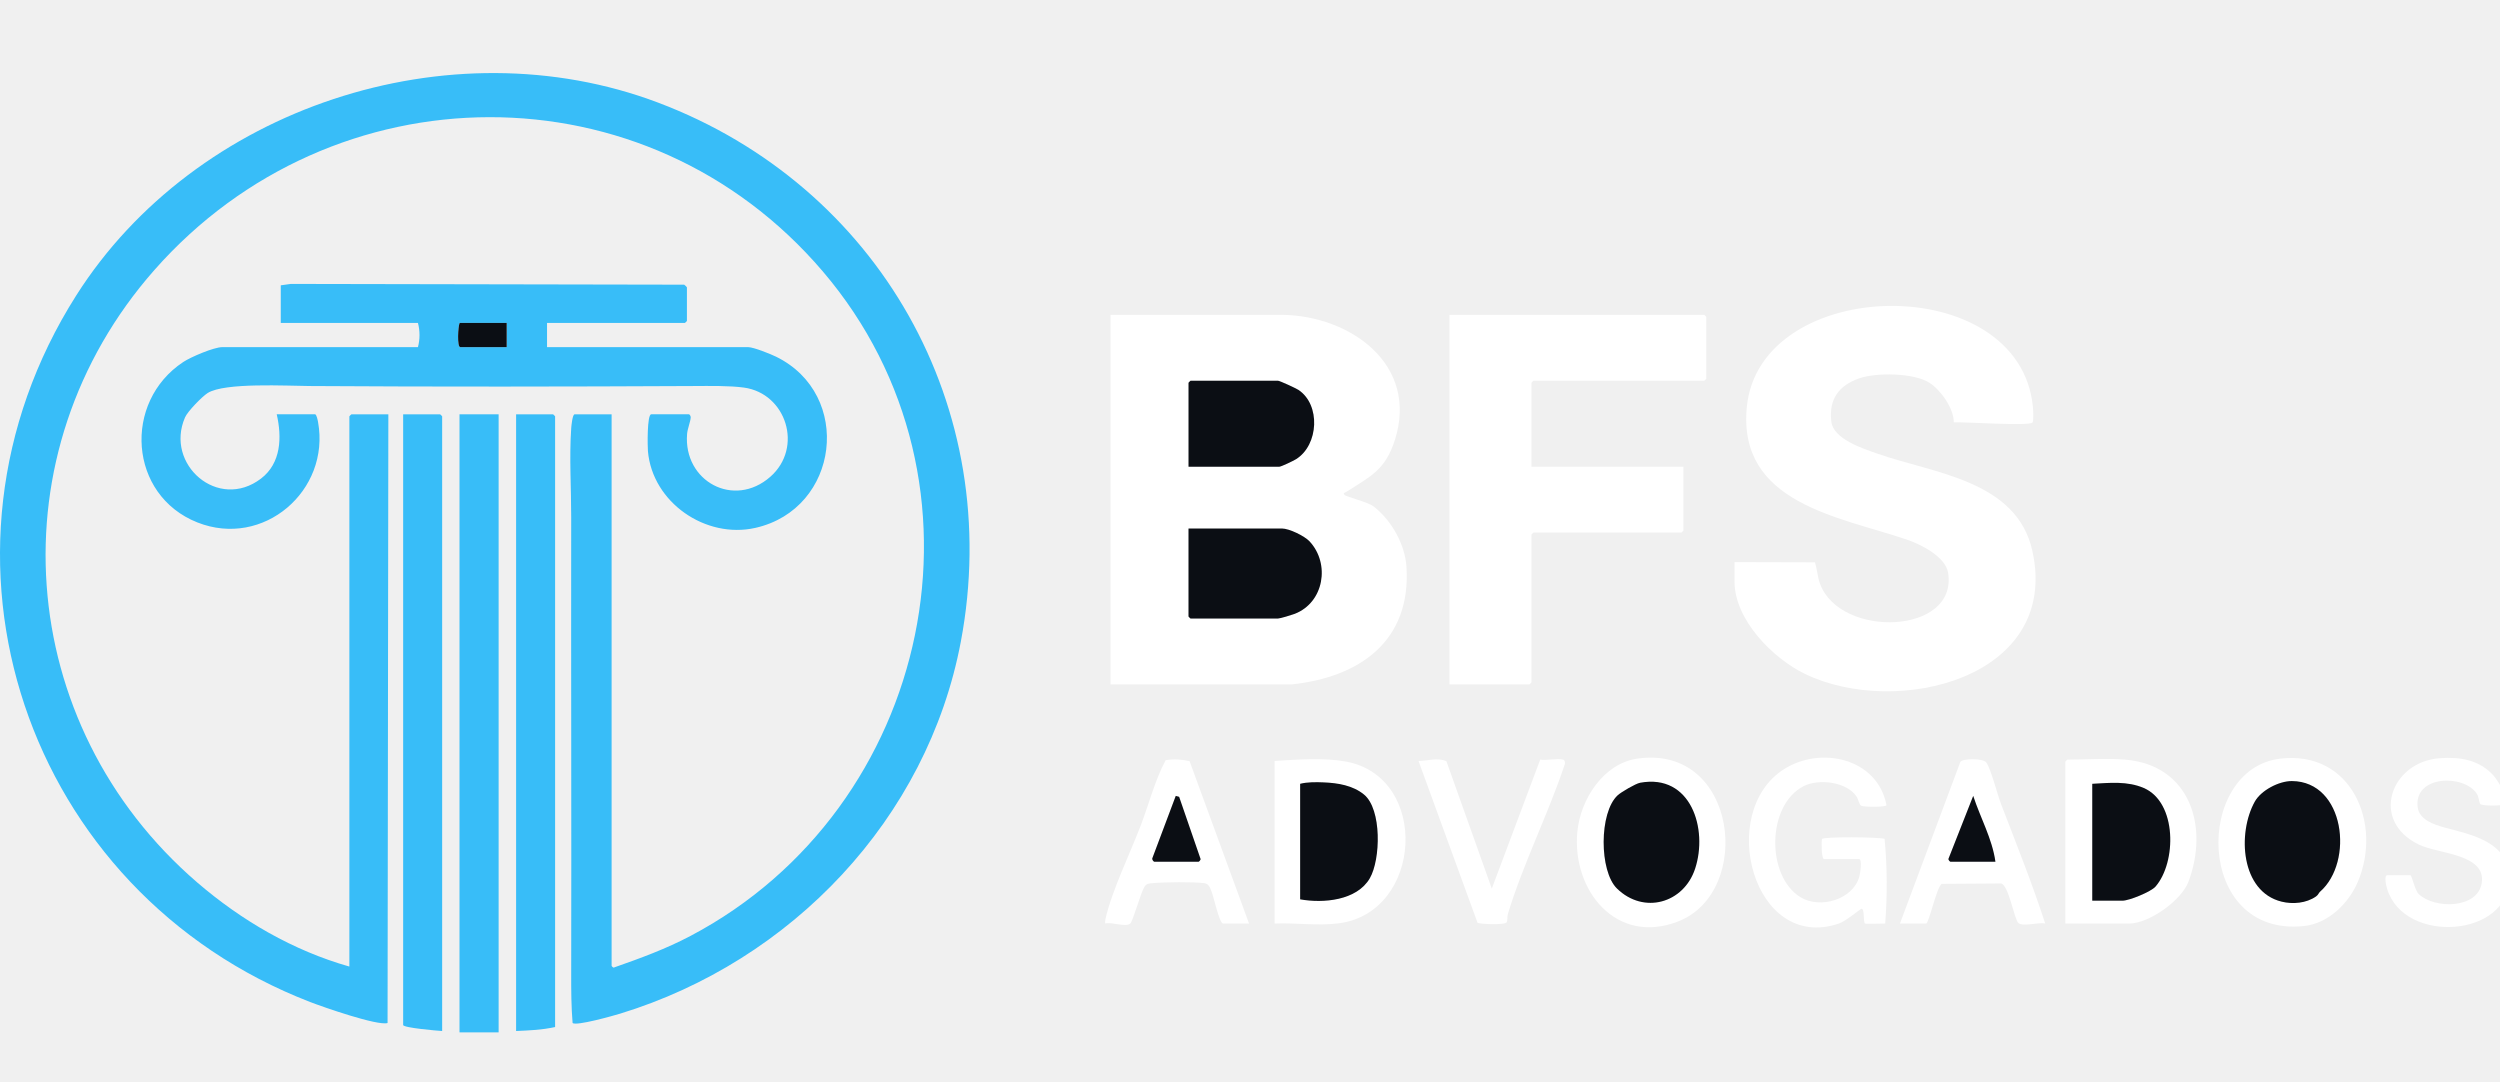
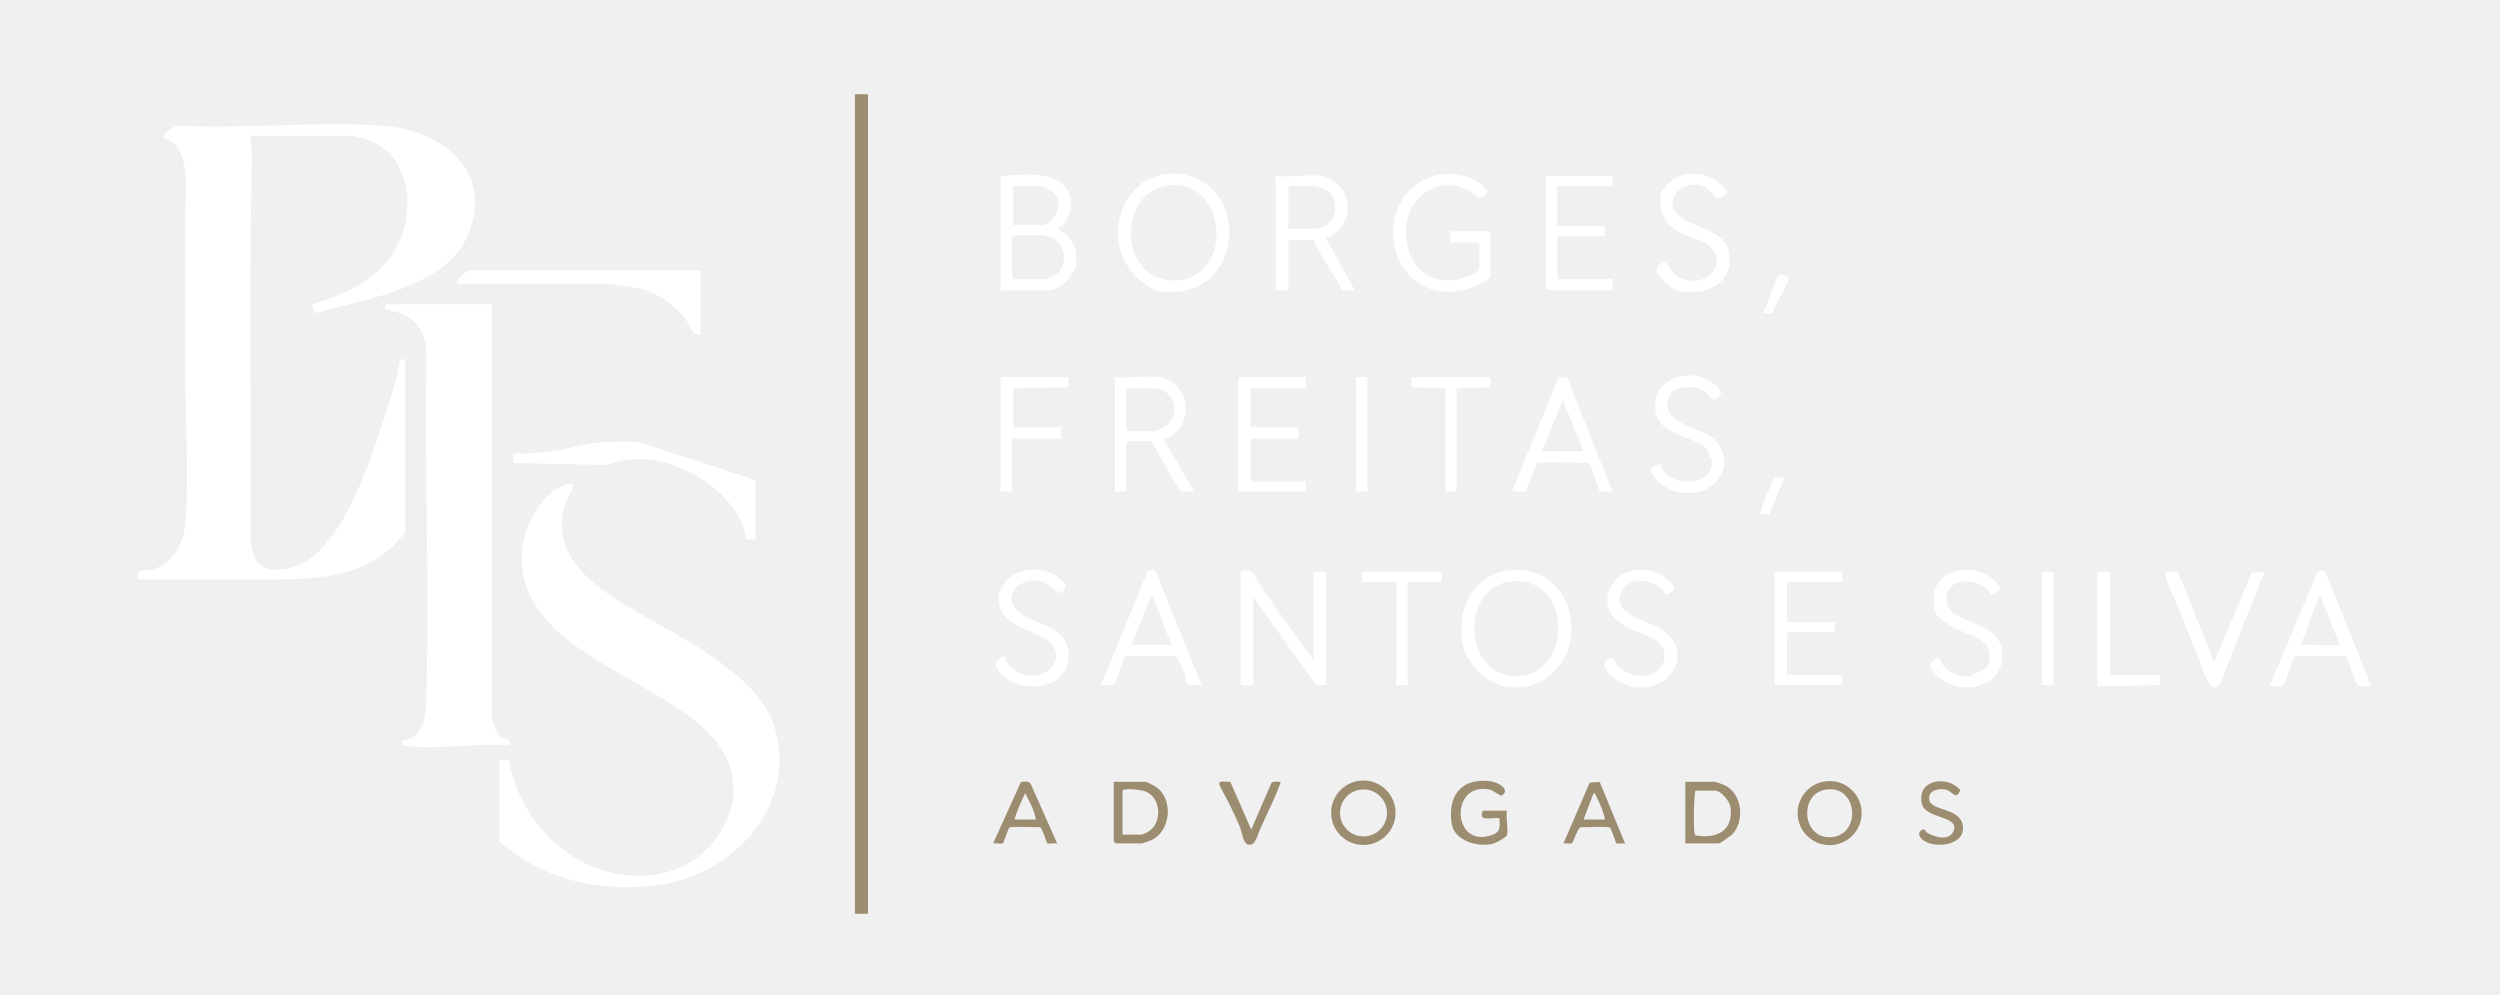
- <svg xmlns="http://www.w3.org/2000/svg" viewBox="0 180 1850 800" fill="none">
+ <svg xmlns="http://www.w3.org/2000/svg" id="Camada_1" data-name="Camada 1" viewBox="0 0 1989 791">
  <defs>
    <style>
-       .cls-1 { fill: #FFFFFF; }
-       .cls-2 { fill: #38BDF8; }
-       .cls-3 { fill: #0B0E14; }
+       .cls-1 {
+         fill: #9c8d70;
+       }
+ 
+       .cls-2 {
+         fill: #ffffff;
+       }
    </style>
  </defs>
+   <rect class="cls-1" x="680.16" y="74.98" width="10.43" height="652.03" />
  <g>
    <g>
-       <g>
-         <path class="cls-1" d="M821.79,413.02l126.93-.04c50.36.61,101.23,36.6,83.53,92.48-7.16,22.6-18.23,27.06-36.01,38.56-.77.5-2.78.68-1.28,2.21,1.58,1.62,17.2,5.16,21.63,8.62,13.08,10.23,23.11,27.89,24.19,44.54,3.59,54.96-34.64,81.8-85.09,87.09l-133.89-.04v-273.42ZM879.51,525.37h67.17c1.42,0,10.5-4.4,12.36-5.55,16.83-10.43,18.38-40.36,1.77-51.32-1.78-1.18-13.83-6.76-15.12-6.76h-64.69c-.11,0-1.49,1.39-1.49,1.49v62.14ZM879.51,571.1v65.12c0,.11,1.39,1.49,1.49,1.49h64.69c1.58,0,10.35-2.69,12.43-3.49,21.66-8.37,26.39-37.09,10.93-53.65-3.72-3.98-15.1-9.48-20.37-9.48h-69.16Z" />
-         <path class="cls-1" d="M1283.55,595.96l59.54.16c1.63,5.22,1.77,10.52,3.67,15.73,14.88,40.9,102.54,37.81,94.79-8.2-1.98-11.75-20.18-20.85-30.39-24.32-49.9-16.96-125.4-26.72-118.52-98.09,9.42-97.76,202.05-101.88,211.73,0,.21,2.22.62,10.03-.31,11.38-2.02,2.91-51.04-.52-58.24-.11-.01-10.31-9.64-23.87-18-29.24-11.54-7.4-39.28-7.73-51.98-3.3-15.36,5.36-22.65,15.69-20.65,32.11,1.57,12.86,23.3,19.83,34.07,23.62,41.69,14.68,103.29,19.6,114.76,72.26,20.54,94.24-100.95,123.43-168.41,90.7-23.73-11.51-52.06-40.02-52.06-68.29v-14.42Z" />
-         <path class="cls-1" d="M1133.28,525.37h112.45v47.23c0,.11-1.39,1.49-1.49,1.49h-109.47c-.11,0-1.49,1.39-1.49,1.49v109.37c0,.11-1.39,1.49-1.49,1.49h-59.21v-273.42h188.59c.11,0,1.49,1.39,1.49,1.49v45.74c0,.11-1.39,1.49-1.49,1.49h-126.39c-.11,0-1.49,1.39-1.49,1.49v62.14Z" />
-       </g>
-       <path class="cls-3" d="M879.51,571.1h69.16c5.27,0,16.65,5.49,20.37,9.48,15.46,16.56,10.73,45.27-10.93,53.65-2.07.8-10.85,3.49-12.43,3.49h-64.69c-.11,0-1.49-1.39-1.49-1.49v-65.12Z" />
-       <path class="cls-3" d="M879.51,525.37v-62.14c0-.11,1.39-1.49,1.49-1.49h64.69c1.29,0,13.34,5.59,15.12,6.76,16.61,10.96,15.06,40.89-1.77,51.32-1.86,1.15-10.94,5.55-12.36,5.55h-67.17Z" />
-       <g>
-         <path class="cls-2" d="M287.38,486.59l-.58,450.45c-7.39,2.24-47.81-11.89-57.13-15.49C18.98,840.26-65.84,591.19,56.46,398.56c88.1-138.77,275.92-200.99,430.47-142.65,163,61.53,256.77,225.66,224.09,398.9-24.76,131.24-125.48,236.48-251.95,275.24-4.82,1.48-32.86,9.43-35.35,6.95-1-12.11-1.06-24.16-1.03-36.34.23-112.27-.17-225.1,0-338.05.03-21.29-1.47-44.19,0-65.62.13-1.83.91-10.39,2.53-10.39h27.37v408.14c0,.14,1.4,1.91,2.06,1.1,19.49-6.84,38.06-13.62,56.35-23.27,178.97-94.4,231.26-335.49,97.8-491.82-130.64-153.03-362.45-150.75-494.52-.97-119.06,135.01-104.2,336.35,31.78,453.34,32.62,28.06,70.88,50.33,112.47,62.13v-407.15c0-.11,1.39-1.49,1.49-1.49h27.37Z" />
-         <g>
-           <path class="cls-2" d="M404.81,418.98v17.9h148.78c4.01,0,16.65,5.08,20.76,7.1,57.06,28.06,46.89,112.52-15.27,126.63-36.86,8.37-76.27-18.75-79.61-56.7-.29-3.29-.73-27.33,2.47-27.33h27.86c.63,0,1.36,1.43,1.33,2.27-.13,2.98-2.38,8.49-2.69,12.28-2.82,34.91,34.58,55.41,61.58,31.7,24.63-21.62,11.83-61.73-19.52-66.02-10.76-1.47-25.67-1.2-36.67-1.15-94.74.48-190.05.62-284.63,0-16.7-.11-63.01-2.73-75.51,5.17-4.21,2.66-14.81,13.55-16.77,18.04-15.16,34.78,24.55,69.48,56.25,45.26,14.92-11.4,15.5-30.57,11.61-47.55h28.36c1.14,0,2.01,4.58,2.22,5.74,9.15,50.8-40.47,93.61-89.28,74.29-50.95-20.17-55.3-89.16-10.43-118.76,5.49-3.62,22.63-10.97,28.83-10.97h144.8c1.53-5.74,1.55-12.1,0-17.9h-101.51v-27.84l7.42-1.04,291.12.56c.47.22,2.01,1.8,2.01,1.97v24.86c0,.11-1.39,1.49-1.49,1.49h-102.01ZM374.96,418.98h-34.83c-1.16,2.37-2.04,17.9.5,17.9h34.33v-17.9Z" />
-           <path class="cls-2" d="M410.78,939.97c-9.41,2.19-19.21,2.53-28.86,2.98v-456.36h27.37c.11,0,1.49,1.39,1.49,1.49v451.89Z" />
-           <path class="cls-2" d="M327.19,942.95c-3.53-.21-28.86-2.34-28.86-4.47v-451.89h27.37c.11,0,1.49,1.39,1.49,1.49v454.87Z" />
-           <rect class="cls-2" x="340.03" y="486.59" width="28.95" height="457.36" />
-           <path class="cls-3" d="M374.96,418.98v17.9h-34.33c-2.54,0-1.66-15.53-.5-17.9h34.83Z" />
-         </g>
-       </g>
+       <path class="cls-2" d="M322.34,423.5c-.41,1.42-11.04,12.4-12.98,14.01-25.6,21.3-57,23.13-88.43,23.44-37.16.36-74.34-.18-111.49.05.22-1.26-.34-5.65.01-6,.53-.52,11.39-1.61,14.67-2.82,13.92-5.13,22.02-20.47,23.28-34.7,3.34-37.44-.12-84.45-.03-123.02.1-40.29.06-81.38,0-122.01-.03-16.59,4.37-49.73-11.41-60.49-1.99-1.35-6.64-.7-5.46-4.38.2-.62,8.7-7.88,10.36-7.63,53.33,2.75,110.03-3.49,162.96.06,46.31,3.11,89.48,35.14,68.96,85.97-17.5,43.35-81.64,51.37-120.93,63.06-2.99-.23-2.77-4.63-3.48-7.01,27.69-8.01,55.18-20.89,68.49-48,14.07-28.65,8.83-71.82-24.99-83.06-2.29-.76-10.18-2.97-12.02-2.97h-78.96c-3.2,0-.38,9.7-.42,11.5-2.25,102.5-.54,205.38-1.12,308.04,1.31,18.36,6.6,27.55,26.42,25.35,38.82-4.31,61.31-66.82,72.59-98.38,6.67-18.65,12.8-37.95,17.9-57.09.56-2.1,1.71-10.97,2.14-11.36s2.9.12,3.93-.06v137.5Z" />
+       <path class="cls-2" d="M391.31,242v328.5c0,3.32,3.43,11.52,5.66,14.23,3.56,4.33,9.69,2.3,8.34,8.26-25.83-1.72-52.88,2.73-78.5,1.05-1.18-.08-6.24-.66-6.51-1.6-1.4-4.71,3.91-3.56,7.4-5.59,12.26-7.15,11.37-25.26,11.65-37.34,2.09-89.47-1.6-180.2.03-270.05-1.31-14.05-6.7-24.41-20.05-29.94-2.66-1.1-12.54-3.02-12.97-3.53-.6-.71.49-3.99,1.5-3.99h83.46Z" />
    </g>
+     <path class="cls-2" d="M397.3,605c1.49.26,7.62-.38,7.99,0,.17.18.11,3.65.46,5.04,5.78,23.39,17.25,43.7,35.01,59.98,41.95,38.46,113.55,38.42,137.95-19.03,4.2-9.89,5.46-16.95,4.54-28.53-6.25-78.93-176.28-88.68-167.82-184.84,1.68-19.06,15.21-46.41,34.83-52.15,11.43-3.35,2.27,8.03.81,11.81-12.33,31.8,4.83,55.1,29.48,72.94,41.01,29.69,122.47,58.78,136.58,111.35,16.22,60.45-34.13,113.74-91.54,122.27-45.5,6.76-93.67-3.26-128.28-34.34v-64.5Z" />
+     <path class="cls-2" d="M601.2,382v47c-1.47-.24-7.69.34-8,0-.18-.19.17-3.81-.23-5.27-10.78-39.14-70.35-70.94-109.18-53.7l-75.51-1.61v-7.43c10.47.2,20.99-.78,31.37-2.13,11.98-1.56,25.49-5.84,37.13-6.85,3.71-.32,31.34-1.19,32.47-.02" />
+     <path class="cls-2" d="M557.22,215v51c-6.83,1.56-8.21-7.23-11.56-11.93-6.46-9.04-22.5-21.02-33.35-23.63-8.84-2.12-17.74-3.21-27.51-4.48l-121.48.04c-2.06-2,8.63-10.99,9.49-10.99h184.41Z" />
+   </g>
+   <path class="cls-1" d="M886.06,622h25.49c.61,0,5.72,2.57,6.8,3.19,15.71,9.12,13.88,36.45-3.06,43.55-.94.39-6.38,2.26-6.74,2.26h-20.99c-.11,0-1.5-1.39-1.5-1.5v-47.5ZM893.05,664h15.49c.41,0,4.67-2.03,5.45-2.54,10.93-7.11,10.11-27.71-3.74-32.17-2.71-.87-17.21-2.83-17.21.22v34.5Z" />
+   <path class="cls-1" d="M1340.82,671v-49h23.49c.7,0,7.79,2.54,8.85,3.15,12.84,7.44,14.93,27.12,5.49,38.2-1.35,1.59-9.98,7.65-11.34,7.65h-26.49ZM1348.82,629c-1.16,4.71-1.95,34.25-.06,35.56,16.59,3.04,30.38-3.2,28.07-22.09-.62-5.04-7.47-13.47-12.51-13.47h-15.49Z" />
+   <path class="cls-1" d="M1110.3,646.61c0,14.16-11.47,25.64-25.62,25.64s-25.62-11.48-25.62-25.64,11.47-25.64,25.62-25.64,25.62,11.48,25.62,25.64ZM1103.49,646.76c0-10.33-8.37-18.7-18.69-18.7s-18.69,8.37-18.69,18.7,8.37,18.7,18.69,18.7,18.69-8.37,18.69-18.7Z" />
+   <path class="cls-1" d="M1481.13,646.89c0,14.08-11.41,25.49-25.48,25.49s-25.48-11.41-25.48-25.49,11.41-25.49,25.48-25.49,25.48,11.41,25.48,25.49ZM1452.51,628.23c-21.94,3.47-18.76,40.79,5.67,37.68,22.88-2.91,19.74-41.7-5.67-37.68Z" />
+   <path class="cls-1" d="M1198.9,664.5c-.51,1.76-9.03,6.28-11.18,6.81-11.77,2.93-30.61-2.28-32.74-15.88-1.99-12.76.56-26.92,13.64-32.23,7.81-3.17,22.03-3.16,27.83,3.74,2.13,2.54.13,5.55-2.19,5.94-1.04.18-6.59-4.16-9.08-4.67-31-6.37-30.11,43.81-1.46,37.09,9.2-2.16,10.08-5.09,9.18-14.32-2.96-.54-10.97.98-13.05-.45-1.96-1.35-.75-5.55.55-5.55h18.49c-.94,5.1,1.28,15.14,0,19.5Z" />
+   <path class="cls-1" d="M841.07,670.99c-1.89-.38-6.63.66-7.85-.13-.59-.38-3.75-11.48-5.8-12.9-3.72.64-23.18-1-24.42.66-1.43,1.91-4.47,11.89-5.03,12.25-1.22.78-5.97-.25-7.86.13l22.15-48.82c2.54-.33,6.19-1.02,7.73,1.43l21.08,47.39ZM824.09,652c-.96-7.34-5.22-14.32-8.5-20.98-3.08,6.82-6.48,13.89-8.5,20.98h16.99Z" />
+   <path class="cls-1" d="M1272.75,622.12l20.1,48.88c-1.55-.3-6.13.55-6.88-.11-.5-.44-3.53-10.3-5-12.27-1.15-1.53-19.88-.27-23.43-.46-2.65,1.06-5.77,12.02-6.81,12.68-1.26.78-5.06-.17-6.83.16l20.88-48.38,7.99-.5ZM1276.86,652c-.91-5.93-4.15-13.07-6.96-18.53-.48-.93-.6-2.38-2.02-2.47l-8.01,21h16.99Z" />
+   <path class="cls-1" d="M978.89,622.12l16.6,37.89,15.99-37.02c1.99-1.78,5-.82,7.51-.98-3.32,9.98-8.16,19.43-12.49,28.99-1.41,3.1-2.53,5.77-4.05,8.94-2.05,4.28-3.47,13.65-9.72,11.93-3.71-1.02-4.8-10.43-6.22-13.85-4.07-9.84-9.52-20.77-14.47-29.73-4.69-8.48-.34-6.28,6.87-6.16Z" />
+   <path class="cls-1" d="M1531.55,660.22c.11.05.36,1.44,1.41,2.1,5.34,3.38,16.7,6.99,20.64.07,7.63-13.39-21.33-10.72-24.39-22.36-5.22-19.84,20.11-23.78,30.44-11.39-3.76,8.65-6.22.72-11.65-.41-5.66-1.18-14.25.47-13.09,8.05,1.45,9.47,26.31,5.88,26.85,22.25s-29.65,17.22-34.56,6.44c-1.35-2.97,1.85-5.95,4.35-4.76Z" />
+   <path class="cls-2" d="M1422.79,219c.04,1.42.16,2.85-.25,4.25-1.51,5.09-8.3,16.33-10.96,22.08-.47,1.01-.67,3.36-.9,3.56-.77.68-6.21-.22-7.88.11,1.81-3.64,10.78-28.98,12.15-29.83s5.87.2,7.84-.17Z" />
+   <path class="cls-2" d="M1419.78,380.01l-12.1,28.88-6.89.11c-.22-1.41.13-2.66.49-4.01.64-2.41,9.07-23.09,9.97-24.02,1.81-1.86,6.01-.7,8.52-.96Z" />
+   <g>
+     <path class="cls-2" d="M908.67,224.38c-39.03-31.02-14.25-95.55,34.61-85.14,48.63,10.36,45.98,88.64-6.72,92.8-12.53.99-18.41-.12-27.89-7.66ZM931.85,147.27c-44.78,2.65-42.55,80.06,5.67,75.72,43.06-3.87,39.42-78.39-5.67-75.72Z" />
+     <path class="cls-2" d="M1052.47,140c2.58.43,8.81,4.12,11.02,5.98,15.03,12.65,9.79,37.42-8.55,43.57l23.01,41.45c-3.07-.4-8.2,1.08-10.5-.98-6.89-13.31-16.46-25.33-22.48-39.01h-19.99v40c-3.37.09-6.88-.62-9.99,1v-92c11.3,1.34,26.71-1.8,37.48,0ZM1024.98,182h23.49c.51,0,4.93-1.71,5.83-2.17,9.8-4.97,10.73-21.51,2.17-27.84-1.88-1.39-9.05-3.99-11-3.99h-18.99c-.11,0-1.5,1.39-1.5,1.5v32.5Z" />
+     <path class="cls-2" d="M1185.9,219.5c-1.07,3.67-16.14,10.11-19.98,11.01-56.02,13.18-75.53-56.84-38.92-83.94,16.06-11.89,44.62-11.54,56.66,5.95-6.4,9.57-8.65,2.91-15.7-1.07-21.63-12.21-46.94,3.69-49.06,28.02-2.18,25.01,11.27,46.11,38.39,43.41,3.77-.38,19.61-5.34,19.61-9.38v-20.5h-22.99v-9h31.98v35.5Z" />
+     <path class="cls-2" d="M1373.67,153.87c-.21.36-6.01,4.32-7.16,4.02-1.9-.5-7.5-7.82-9.48-8.87-17.37-9.21-38.84,12.95-17.24,25.51,11.18,6.5,32.5,10.21,35.57,25.41,4.92,24.35-15.69,34.7-37.06,32.08-7.6-.93-17.08-9.21-19.92-16.08-1.72-4.15,3.94-7.5,6.82-7.03.78.13,5.59,9.08,10.56,11.64,13.64,7.03,32.26.29,30.11-17.12-.04-.36-3.78-5.72-4.03-5.97-11.06-10.84-32.6-8.87-39.21-26.77-1.41-3.83-2.51-13.74-1.13-17.47.17-.47,5.69-7.18,6.29-7.77,8.98-8.69,24.76-9.16,35.32-3.27,2.41,1.34,12.25,8.74,10.55,11.68Z" />
+     <path class="cls-2" d="M1282.85,140v8h-43.98v32h37.98v8h-37.98v34h43.98v9h-49.47c-.54,0-2.22-1.55-3.5-1v-90h52.97Z" />
+     <path class="cls-2" d="M796.1,140c18.9-1.38,53.33-5.75,55.87,20.61.63,6.5-2.39,14.26-6.86,18.97-1,1.05-2.93,1.3-3.03,1.44-1.32,1.7,4.25,3.88,6,5.47,7.43,6.76,9.44,14.8,7.75,24.77-1.44,8.48-12.52,19.74-21.25,19.74h-38.48v-91ZM806.1,179h22.49c9.66,0,16.76-14.22,11.91-22.92-2.07-3.71-9.84-8.08-13.91-8.08h-20.49v31ZM806.1,222h26.49c.44,0,5.97-2.59,6.83-3.16,10.46-6.86,9.18-25.09-2.78-29.89-.81-.33-6.68-1.95-7.05-1.95h-22.99c-.11,0-1.5,1.39-1.5,1.5v30c0,.54,1.54,2.22,1,3.5Z" />
+   </g>
+   <g>
+     <path class="cls-2" d="M921.54,300c26.69,3.58,29.96,41.37,4.47,49.54l24.02,41.45c-3.67-.45-9.34,1.33-12.05-1.44l-21.93-38.55h-18.49c-.11,0-1.5,1.39-1.5,1.5v38.5h-9v-91c10.77,1.04,24.03-1.4,34.48,0ZM896.05,309v32.5c0,.11,1.39,1.5,1.5,1.5h20.99c1.97,0,7.69-3.01,9.51-4.48,8.49-6.84,8.25-19.91-.52-26.52-.74-.56-4.7-3-5-3h-26.49Z" />
+     <path class="cls-2" d="M1038.98,300v9h-43.98v31h37.98v9h-37.98v33c1.28-.55,2.96,1,3.5,1h40.48v8h-52.47c-.11,0-1.5-1.39-1.5-1.5v-88c0-.11,1.39-1.5,1.5-1.5h52.47Z" />
+     <path class="cls-2" d="M1312.86,373.03l7.89-3.98c5.67,19.82,44.17,18.91,41.15-3.62-.24-1.78-1.64-1.2-2.02-2.18-.49-1.27.16-2.73-1-4.82-6.24-11.22-37.4-10.04-41.6-30.38-5.4-26.16,27.14-37.19,45.45-23.47,1.54,1.15,6.97,6.29,6.83,7.92-.03.35-3.83,5.19-4.39,5.38-3.81,1.3-5.06-3.67-7.85-5.89-8.08-6.41-27.59-6.09-30.27,5.7-5.04,22.24,29.87,20.95,40.2,35.36,9.43,13.15,3.83,30.06-10.45,36.42-15.74,7.01-38.01.7-43.94-16.45Z" />
+     <path class="cls-2" d="M850.07,300v8.01s-43.98.99-43.98.99v31h37.98v9h-37.48c-.11,0-1.5,1.39-1.5,1.5v40.5h-9v-91h53.97Z" />
+     <polygon class="cls-2" points="1185.9 300 1185.91 308.01 1158.92 309 1158.92 391 1149.92 391 1149.92 309 1122.93 308.01 1122.93 300 1185.9 300" />
+     <rect class="cls-2" x="1078.96" y="300" width="9" height="91" />
+     <path class="cls-2" d="M1246.71,300.17l36.15,90.83c-1.92-.37-9.06.61-9.88-.12-1.47-1.28-5.96-20.45-9.77-22.72-5.12.28-39.2-1.16-40.42.46-1.91,2.68-8.02,21.59-9.03,22.24-1.39.9-8.53-.35-10.86.13l37.09-90.87,6.72.05ZM1259.86,359l-16.49-41.01-16.49,41.01h32.98Z" />
+   </g>
+   <g>
+     <path class="cls-2" d="M987,455.5c.67-2.18,6.56-2.07,8.48-.48,3.06,2.53,9.15,13.83,12.05,17.95,8.49,12.05,18.99,26.37,27.4,38.5l10.04,13.53v-70h9.99v90c-3.03-.24-6.79,1.03-9.03-1.46l-48.94-68.54v70h-9.99v-89.5Z" />
+     <polygon class="cls-2" points="1465.76 455 1465.76 463 1421.78 463 1421.78 495 1459.76 495 1459.76 503 1421.78 503 1421.78 537 1465.76 537 1465.76 545 1411.79 545 1411.79 455 1465.76 455" />
+     <path class="cls-2" d="M1324.96,472.86c-.2-.12-1.25-2.73-2.57-3.91-8.21-7.29-23.27-10.68-30.54-.46-13.6,19.11,17.92,24.82,28.66,31.34,34,20.62.78,61.28-32.34,42.36-7.79-4.45-19.5-16.12-4.32-19.19,3.96,16.8,33.65,20.76,39.48,4,6.77-19.45-20.47-22.49-32.17-29.8-27.18-16.97-5.7-52.68,25.96-41.98,3.84,1.3,15.75,8.72,14.61,13.07-.42,1.61-4.86,5.67-6.77,4.56Z" />
+     <path class="cls-2" d="M799.08,522c2.5,9.04,11.74,15.14,20.81,15.77,12.98.9,26.13-11.89,17.63-24.72-5.02-7.58-25.28-11.86-33.46-18.52-24.2-19.73,1.91-50.22,31.01-39.02,3.49,1.34,13.6,7.8,12.9,11.85-.13.73-3.76,4.32-4.59,4.54-2.24.59-8.81-7.16-13.01-8.68-18.21-6.61-35.09,11.56-19.19,24.2,13.4,10.65,39.29,10.19,38.96,34.1-.3,21.74-22.9,28.3-40.83,22.76-9.09-2.81-26.51-16.72-10.23-22.28Z" />
+     <path class="cls-2" d="M1146.92,455v8h-25.49c-.11,0-1.5,1.39-1.5,1.5v80.5h-9v-82h-26.99v-8h62.97Z" />
+     <path class="cls-2" d="M1168.5,524.4c-5.78-9.23-6.36-17.67-5.57-28.89,3.66-52.17,73.43-56.69,85.43-9.51,13.7,53.87-50.79,84.83-79.86,38.39ZM1205.67,462.28c-44.68.98-43.03,76.55,1.67,75.75,42.99-.77,44.15-76.75-1.67-75.75Z" />
    <g>
-       <path class="cls-1" d="M1380.09,863.41c-1.37-.86-.21-10.94-2.49-10.92-1.01.01-11.53,9.15-16.88,10.96-63.35,21.38-90.6-82.26-40.66-114.2,27.36-17.5,69.4-8.14,75.96,26.65-1.02,1.43-16.3,1.42-18.7.35-1.57-.69-2.14-4.76-3.36-6.64-7.22-11.14-28.19-13.59-39.35-7.82-27.38,14.14-27.64,66.68-2.21,82.17,14.48,8.82,38.65,1.79,43.46-15.11.57-2.01,2.5-13.16-.24-13.16h-25.87c-1.99,0-1.97-14.32-1.44-14.86,1.72-1.77,40.76-1.47,46.29-.11,1.96,20.8,2.08,41.89.43,62.7-2.31,0-14.3.4-14.93,0Z" />
-       <path class="cls-1" d="M1572.65,742.12c48.07,4.08,62.15,49.66,46.77,90.47-5.11,13.57-29.01,30.82-43.79,30.82h-47.27v-119.81c0-.11,1.39-1.49,1.49-1.49,13.53,0,29.64-1.12,42.79,0ZM1548.27,846.51h22.39c4.9,0,21.07-6.6,24.4-10.42,15.61-17.95,16.04-62.26-8.62-72.95-12.18-5.28-25.3-3.8-38.17-3.13v86.5Z" />
-       <path class="cls-1" d="M943.2,863.41v-120.3c16.66-1.04,36.33-2.58,52.79.45,62.33,11.47,56.94,112.01-5.65,119.74-15.7,1.94-31.39-.52-47.15.12ZM962.11,845.52c17.08,3.08,41.97.93,51.56-15.6,8.05-13.89,8.96-51.07-4.29-61.94-8.26-6.79-19.4-8.57-29.8-9-5.68-.23-12.01-.33-17.46,1.04v85.51Z" />
-       <path class="cls-1" d="M1211.66,741.38c74.08-10.67,86.29,98.66,30.08,120.52-45.73,17.79-78.67-23.05-74.5-66.48,2.28-23.8,19.22-50.42,44.42-54.05ZM1213.63,759.25c-3.32.61-14.03,6.91-16.59,9.28-13.78,12.76-13.66,56.11-.5,68.96,19.81,19.36,49.41,10.91,57.83-14.67,9.66-29.35-3.04-70.56-40.75-63.58Z" />
-       <path class="cls-1" d="M1687.37,741.4c52.62-6.3,75.81,47.97,57.42,91.17-6.8,15.97-21.9,30.83-39.91,32.71-80.94,8.44-81.33-116.24-17.51-123.88ZM1716.8,839.9c25.32-22.09,18.42-81.66-20.79-81.91-9.61-.06-22.84,6.86-27.5,15.27-12.92,23.29-10.43,66.48,19.87,73.96,8.3,2.05,18.26,1.19,25.45-3.83,1.75-1.22,1.97-2.62,2.97-3.49Z" />
-       <path class="cls-1" d="M1783.63,827.62c1.32.43,3.35,11.25,6.17,13.94,11.92,11.37,43.6,10.88,46.66-7.94,3.53-21.76-31.89-21.67-46.23-28.5-36.98-17.61-21.13-61.49,15.25-64.05,14.99-1.06,28.83,1.15,39.38,12.45,3.39,3.62,11.68,16.92,8.49,21.47-1.05,1.5-16.84,1.52-18-.04-.91-1.22-.84-4.95-2.45-7.49-9.35-14.68-46.83-14.01-43.82,9.98,1.14,9.12,12.27,12.89,19.89,14.93,20,5.35,47.87,10.61,47.88,37.74.03,43.51-77.64,49.13-90.36,7.68-.5-1.62-2.71-10.16.22-10.16h16.92Z" />
-       <path class="cls-1" d="M904.89,863.41c-2.69-.82-6.79-19.83-8.29-23.54-1.27-3.15-2-5.91-5.59-6.35-8.46-1.02-29.2-.79-37.92.01-2.77.25-4.58.14-6.21,2.74-2.92,4.68-8.5,25.63-10.57,27.22-3.63,2.78-13.69-1.43-18.51-.1-.1-1.1-.01-2.16.23-3.25,4.65-20.92,18.51-49.18,26.41-70.06,5.98-15.81,10.21-32.65,18.13-47.51,5.81-1.1,11.98-.62,17.73.71l43.98,120.11h-19.41ZM854.13,817.68h32.84c.25,0,1.88-1.53,1.35-2.31l-15.77-45.73-2.5-.69-17.4,46.31c-.13.87.82,2.22,1.47,2.41Z" />
-       <path class="cls-1" d="M1405.96,863.41l44.71-119.63c1.66-2.55,16.99-2.84,19.29.58,3.44,5.11,8.08,23.49,10.88,30.8,11.21,29.32,22.95,58.34,32.59,88.23-4.92-1.12-15.81,2.49-19.66-.23-3.24-2.29-7.06-27.66-12.87-29.4l-44.1.3c-3.86,3.05-9.44,29.34-11.44,29.34h-19.41ZM1443.28,817.68h33.34c-2.36-17.01-11.18-32.53-16.43-48.72l-18.26,46.41c-.45.8.9,2.19,1.36,2.32Z" />
-       <path class="cls-1" d="M1156.67,742.12c1.42.42,1.84,2.73,1.08,4-12.14,36.38-30.97,73.87-41.93,110.29-.56,1.85-.11,4.88-.88,6.08-1.49,2.3-20.89,1.29-21.57.33l-43.67-119.71c6.8-.03,14.1-2.75,20.66.23l33.57,94.21,35.83-95.44c4.45.82,13.14-1.12,16.92,0Z" />
-       <path class="cls-3" d="M1548.27,846.51v-86.5c12.87-.68,25.99-2.15,38.17,3.13,24.65,10.69,24.23,55,8.62,72.95-3.33,3.83-19.5,10.42-24.4,10.42h-22.39Z" />
-       <path class="cls-3" d="M962.11,845.52v-85.51c5.45-1.37,11.78-1.28,17.46-1.04,10.41.43,21.54,2.21,29.8,9,13.25,10.88,12.34,48.06,4.29,61.94-9.59,16.54-34.47,18.68-51.56,15.6Z" />
-       <path class="cls-3" d="M1213.63,759.25c37.7-6.99,50.41,34.22,40.75,63.58-8.42,25.58-38.02,34.03-57.83,14.67-13.16-12.86-13.28-56.21.5-68.96,2.56-2.37,13.27-8.66,16.59-9.28Z" />
-       <path class="cls-3" d="M1716.8,839.9c-1,.87-1.22,2.27-2.97,3.49-7.19,5.01-17.15,5.88-25.45,3.83-30.3-7.47-32.79-50.67-19.87-73.96,4.66-8.4,17.89-15.33,27.5-15.27,39.21.25,46.11,59.82,20.79,81.91Z" />
-       <path class="cls-3" d="M854.13,817.68c-.65-.19-1.61-1.54-1.47-2.41l17.4-46.31,2.5.69,15.77,45.73c.53.78-1.1,2.31-1.35,2.31h-32.84Z" />
-       <path class="cls-3" d="M1443.28,817.68c-.45-.13-1.8-1.52-1.36-2.32l18.26-46.41c5.25,16.2,14.07,31.71,16.43,48.72h-33.34Z" />
+       <path class="cls-2" d="M1591.68,468.97c-3.15.2-4.33,4.59-7.4,4.1-.4-.06-1.87-3.09-3.02-4.12-12.71-11.3-35.72-8.34-32.47,11.5,2.3,14.09,39.17,14.14,43.47,34.5,7.73,36.55-45.4,42.73-57.4,13.36l5.86-4.82,1.98-.48c3.31,10.64,14.79,16.5,25.57,15.07,1.74-.23,1.3-1.64,2.22-1.98,5.42-1.99,10.49-2.68,11.98-9.82,3.88-18.66-16.53-20.65-28.44-27.09-2.47-1.34-12.26-8.01-13.37-9.87-1.68-2.84-2.31-12.39-1.94-15.82,2.8-25.9,43.93-26.23,52.95-4.53Z" />
+       <path class="cls-2" d="M1761.62,527l29.87-71.38,10.1-.61-35.91,90.31c-7.44,6.8-12.43-10.6-14.59-16.29-7.21-19.03-15.15-39.12-23.38-57.82-1.06-2.41-6.47-14.78-5.08-16.21,3.33.45,8.79-1.39,10.91,1.58l28.08,70.41Z" />
+       <polygon class="cls-2" points="1678.65 455 1678.65 537 1718.63 537 1718.64 545.01 1668.66 546 1668.66 455 1678.65 455" />
+       <rect class="cls-2" x="1624.68" y="455" width="9" height="90" />
+       <path class="cls-2" d="M1886.54,545.99c-3.3-.39-8.72,1.23-11.05-1.43s-8.05-21.77-9.07-22.43c-5.17.34-39.71-1.16-40.95.49-3.18,4.61-5.8,18.49-8.83,21.95-2.33,2.65-7.77,1.04-11.06,1.43l38.64-91.84c1.86-.31,4.5-.76,5.84.84l36.47,91ZM1861.55,512.99l-15.98-39.99-15,39.99c10.5-.26,20.54,1.07,30.98,0Z" />
    </g>
+     <path class="cls-2" d="M956.01,544.99c-2.91-.25-9.72.84-11.75-1.23-1.5-1.52-.95-5.59-1.71-7.79-.83-2.38-5.53-13.25-7.18-13.82-5.12.27-39.19-1.15-40.42.46-1.78,2.93-7.72,21.38-9.05,22.22-1.46.92-7.57-.3-9.83.16l37.11-90.85c2.32-.33,5.63-.88,6.7,1.52l36.14,89.33ZM900.05,513h31.98l-15.5-40.01-16.48,40.01Z" />
  </g>
</svg>
